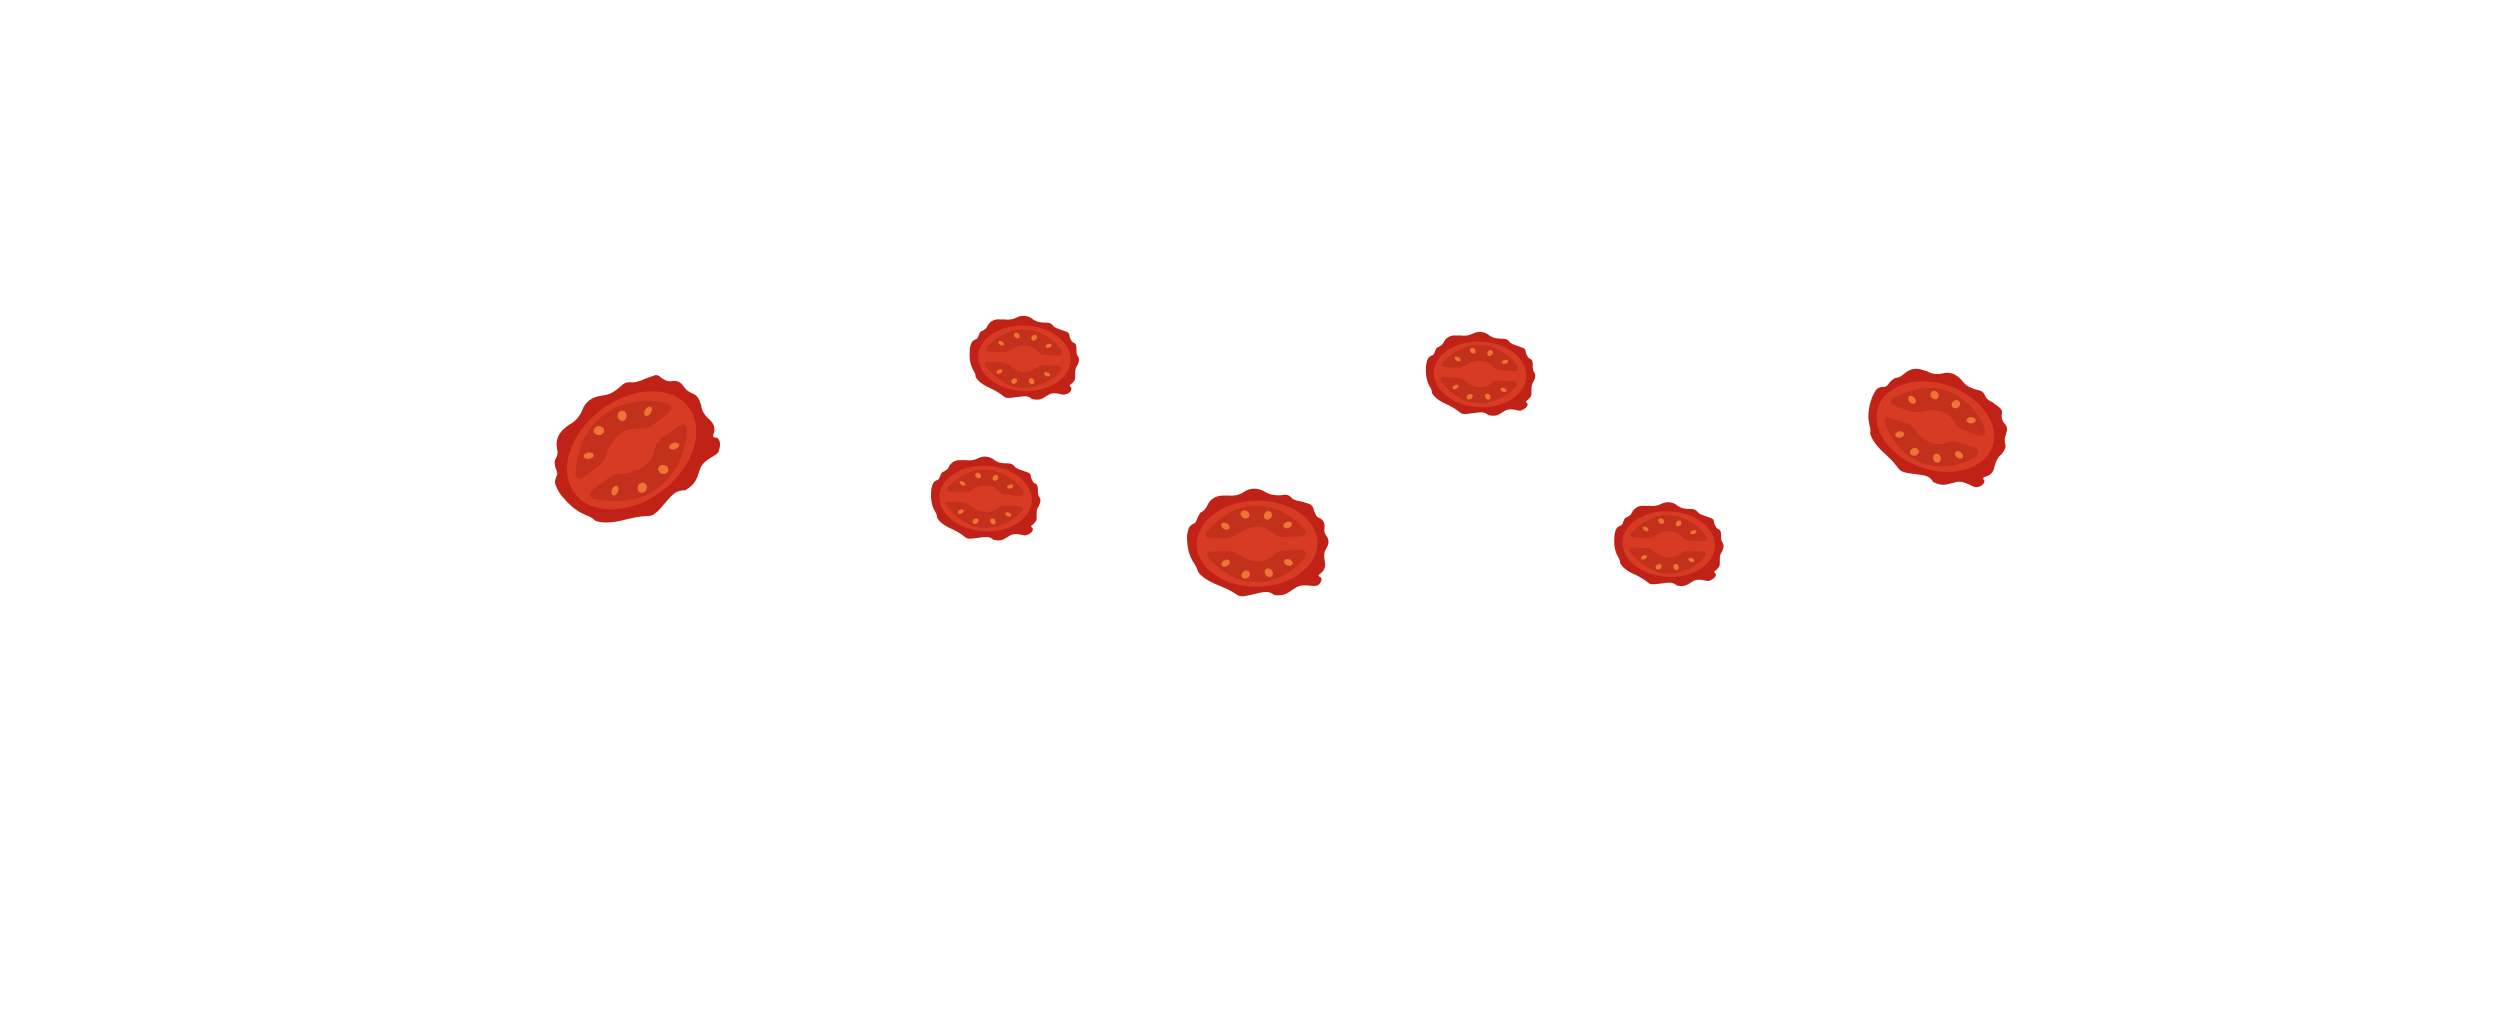
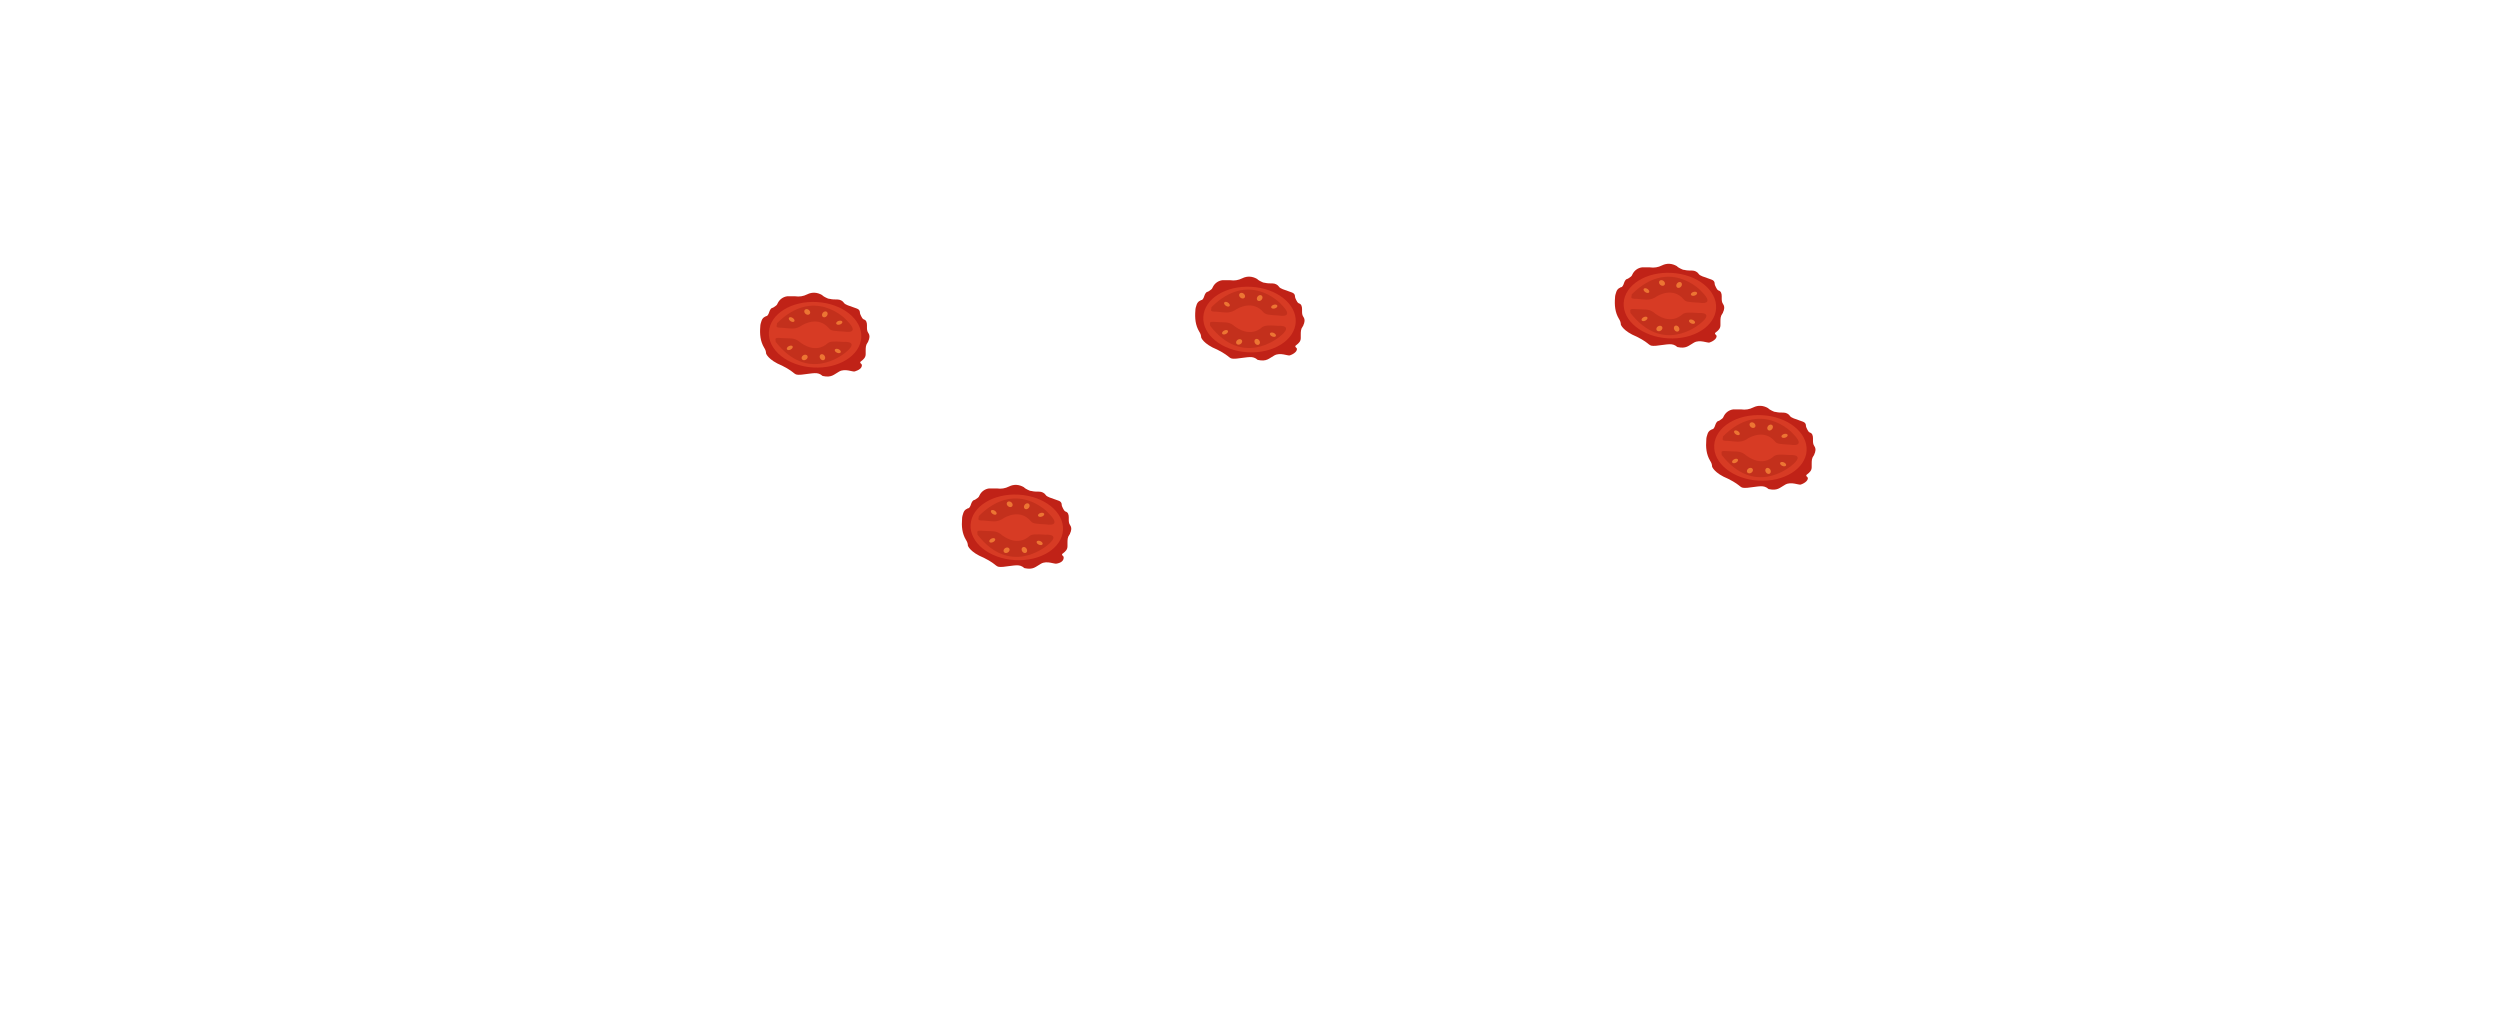
- <svg xmlns="http://www.w3.org/2000/svg" version="1.1" x="0px" y="0px" viewBox="0 0 389 157" style="enable-background:new 0 0 389 157;" xml:space="preserve">
-   <style type="text/css">
- 	.st0{display:none;}
- 	.st1{display:inline;}
- 	.st2{fill:#732A13;}
- 	.st3{fill:#6C151C;}
- 	.st4{fill:#F6C073;}
- 	.st5{fill:#F1A12E;}
- 	.st6{opacity:0.3;fill:#FBE0BA;}
- 	.st7{fill:#6F4026;}
- 	.st8{fill:#F6C278;}
- 	.st9{display:none;fill:#AB1717;}
- 	.st10{fill:#C02217;}
- 	.st11{fill:#D73B24;}
- 	.st12{fill:#C3301C;}
- 	.st13{fill:#EC7533;}
- </style>
-   <g id="Layer_1" class="st0">
-     <g class="st1">
-       <ellipse transform="matrix(0.9998 -1.910915e-02 1.910915e-02 0.9998 -1.7332 3.9663)" class="st2" cx="206.7" cy="92.7" rx="175.1" ry="48.7" />
-       <ellipse transform="matrix(0.9998 -1.911543e-02 1.911543e-02 0.9998 -1.5265 3.9296)" class="st3" cx="204.8" cy="81.8" rx="161" ry="44.8" />
-       <ellipse transform="matrix(0.9998 -1.911880e-02 1.911880e-02 0.9998 -1.4451 3.938)" class="st4" cx="205.2" cy="77.5" rx="158.3" ry="44.6" />
-       <ellipse transform="matrix(0.9998 -1.910344e-02 1.910344e-02 0.9998 -1.3162 3.9312)" class="st5" cx="205.1" cy="70.9" rx="145.6" ry="32.3" />
-       <ellipse transform="matrix(0.9998 -1.911081e-02 1.911081e-02 0.9998 -1.3431 3.9335)" class="st5" cx="205.1" cy="72.2" rx="139.4" ry="30.9" />
-       <path class="st6" d="M204.5,41.3c-77,1.5-139.1,16.5-138.8,33.6c0.3,17.1,63,29.7,140,28.3c77-1.5,139.1-16.5,138.8-33.6    C344.2,52.5,281.5,39.9,204.5,41.3z M76.5,69.9c-0.4-0.2-0.5-0.7-0.3-1.1c3.1-9.1,15.8-8,22.9-11.7c0.3-0.2,0.6-0.2,0.8-0.1    c15-5,30.2-7.7,46.5-8.8c9-0.6,18.1-0.6,27.1-0.7c5.3-0.1,12.1-0.5,16.1,3.6c0.6,0.6-0.1,1.5-0.7,1.7c-8,3.7-17.1,2.5-25.7,3.3    c-11,1-22.1,2.7-32.9,4.8c-10.9,2.1-22.2,3.3-33,6.1C90.6,68.8,83.3,72.4,76.5,69.9z M180.5,95.3c-6.8,1.8-14,1.7-21,1.7    c-9.1,0-18.1-0.1-27.2,0c-5.6,0-12.9,0-17.3-4.1c-4.6-4.3-9.2-3.7-15-3.6c-4.6,0-17.9,0.3-17.1-7.4c0.6-5.4,10.5-7.5,14.4-8.5    c8.1-2.1,16.5-3.3,24.8-4c3.8-0.3,7.4-0.5,11.1-1.1c0.1-0.1,0.3-0.2,0.4-0.2c12.3-2.4,24.7-4,37.2-4.6c8.1-0.4,22-1.8,22.4,9.6    C193.7,82.5,190.7,92.5,180.5,95.3z M213.5,49.7c7-6.9,18.9-4.7,27.8-6c0.5-0.1,0.7,0.1,0.8,0.4c6,0,12.1,0.7,18.1,1.3    c6.4,0.6,16.7,0.8,21.1,6.5c0.4,0.6,0.1,1.6-0.7,1.7c-12.9,3.4-25.5-0.7-38.5,0c-8.7,0.5-20.9,2.9-28.6-2.4    C213,50.8,213,50.1,213.5,49.7z M261.1,84.1c-1.6,4.3-7.6,5.8-11.6,6.6c-7.1,1.4-14.7,2.8-21.8,3.4c-7,0.6-12.6-1.2-15.8-7.8    c-1.4-3-6.8-16-3.7-20.4c0.1-0.1,0.2-0.3,0.3-0.4c0.4-0.4,0.9-0.7,1.6-0.9c2-0.8,4.1-0.6,6.5,0.2c5.2,1.6,10.6,2.4,15.9,3.9    c7,1.9,14.2,4.3,20.9,7.3C256.2,77.1,262.7,79.8,261.1,84.1z M300.7,71.4c-4.1,5.6-14.6,4.6-20.5,4.1c-11.3-0.9-22.3-2.5-33.2-5.8    c-3.7-1.1-18.2-3.5-18.9-8.4c-0.3-2.3,2.3-3.5,5.3-4.1c9.4-3.8,19.3,0,28.9,0.7c5.4,0.4,10.9,1.2,16.2,2.1    C281.8,60.5,306.3,63.8,300.7,71.4z" />
-       <path class="st7" d="M38.5,90c0,0-6.8,2.4-0.1,15.3c6.7,12.9,86.2,37.6,160.7,32.7c0,0,51.9,0,52.2-4.1c0.3-4.1-19.8-4.3-19.8-4.3    s-23.5,0.7-33.8,0.8C187.5,130.4,54.8,131.5,38.5,90z" />
-       <path class="st8" d="M55.9,70.2c0,0-3.4-0.2-6.1,6.4c-2.7,6.6,7.9,22.9,55,33.2c47,10.3,115.1,12.6,150.4,6.2    c35.3-6.4,18.1-15.1,0.9-12.8c-17.2,2.3-17.2,2.3-17.2,2.3S153,108.1,110,99.9C69.2,92.2,55.1,87.1,55.9,70.2z" />
-     </g>
+ <svg xmlns="http://www.w3.org/2000/svg" xmlns:xlink="http://www.w3.org/1999/xlink" viewBox="0 0 389 157">
+   <style>.P{fill:#c3301c}.Q{fill:#ec7533}.R{fill:#c02217}.S{fill:#d73b24}</style>
+   <use xlink:href="#B" class="R" />
+   <ellipse transform="matrix(.058571 -.9983 .9983 .058571 133.4221 240.8791)" cx="194.4" cy="49.7" rx="5.1" ry="7.2" class="S" />
+   <path d="M199 49.1s2.6.5.4-1.7c-.3-.4-5.2-5.3-10.9.4 0 .5-.4.7.8.7 1.2.1 1.9.3 2.8-.2.7-.5 2.9-1.6 4.5.3.4.4.9.4 2.4.5z" class="P" />
+   <g class="Q">
+     <ellipse transform="matrix(.9571 -.2896 .2896 .9571 -5.3285 59.4801)" cx="198.3" cy="47.7" rx=".5" ry=".3" />
+     <ellipse transform="matrix(.6261 -.7797 .7797 .6261 37.1122 170.1495)" cx="196" cy="46.4" rx=".5" ry=".4" />
+     <ellipse transform="matrix(.6261 -.7797 .7797 .6261 36.3781 167.921)" cx="193.3" cy="46" rx=".4" ry=".5" />
+     <ellipse transform="matrix(.5499 -.8352 .8352 .5499 46.4334 180.7661)" cx="190.9" cy="47.3" rx=".3" ry=".5" />
  </g>
-   <g id="Слой_3">
-     <path class="st9" d="M142.3,45.8c0,0,46.5-2,75.9-1.5c19.1,0.2,41.2-3.1,77.1,5.1c17.5,3.8,28.6,7.5,34.6,10.6   c3.6,1.9,6,5.6,5.9,9.7c-0.1,6.2-6.3,15.6-56.8,26c-49.7,4.8-55.4,4.6-77.4,3.8c-24.5,0.9-52.2,3.2-76.1-2.4   c-26.9-5.6-68.6-13.4-56.1-25.5C77.3,64.7,87.5,54.1,142.3,45.8z" />
-     <g>
-       <path class="st10" d="M111.6,68.1c-0.1,0-0.1,0-0.2,0c-0.4,0-0.5-0.2-0.4-0.5c0.3-0.7,0.2-1.4-0.3-2c-0.2-0.2-0.4-0.4-0.6-0.6    c-0.5-0.5-0.9-1.1-1-1.9c0-0.1,0-0.2-0.1-0.3c-0.2-0.7-0.5-1.3-1.3-1.6c-0.5-0.2-0.9-0.5-1.2-0.9c-0.1-0.1-0.2-0.3-0.3-0.4    c-0.4-0.5-0.9-0.7-1.6-0.6c-0.3,0.1-0.7,0-1-0.1c-0.3-0.2-0.6-0.3-0.8-0.5c-0.4-0.4-0.8-0.4-1.2-0.2c-0.7,0.2-1.4,0.5-2.1,0.8    c-0.4,0.1-0.7,0.2-1.1,0.2c-0.6-0.1-1.1,0-1.6,0.4c-0.4,0.4-0.9,0.8-1.4,1.1c-0.3,0.2-0.6,0.3-0.9,0.4c-0.4,0.1-0.7,0.1-1.1,0.2    c-1.3,0.2-2.3,0.9-2.8,2.2c-0.4,1-1,1.7-1.9,2.2c-0.1,0.1-0.2,0.1-0.3,0.2c-0.4,0.3-0.8,0.6-1.1,1C86.6,68,86.5,69,86.7,70    c0.1,0.4,0.1,0.8-0.2,1.3c-0.1,0.2-0.2,0.4-0.2,0.6c0,0.4,0.1,0.9,0.3,1.3c0.1,0.4,0.2,0.6,0,0.9c-0.1,0.1-0.1,0.2-0.1,0.3    c-0.2,0.4-0.2,0.8,0,1.2c0.2,0.4,0.4,0.9,0.7,1.3c1.1,1.4,2.3,2.6,4.1,3.3c0.5,0.2,0.9,0.4,1.3,0.8c0,0,1.4,0.8,4.9-0.2    c4-1,3.4,0.1,5-1.4c2-2.2,2.3-3.1,4.1-3.1c1.9-1.1,1.8-2,2.4-3.5c0.6-1.4,2.6-1.9,2.8-2.5S112.3,68.7,111.6,68.1z" />
-       <g>
-         <ellipse transform="matrix(0.7978 -0.6029 0.6029 0.7978 -22.4109 73.4142)" class="st11" cx="98.3" cy="70.1" rx="11.1" ry="7.9" />
-         <g>
-           <path class="st12" d="M103.2,64.9c0,0,3.5-2-1.2-2.5c-0.8-0.1-11.5-1-12.5,11.5c0.5,0.6,0.2,1.2,1.7,0c1.5-1.1,2.5-1.6,3.1-3      c0.4-1.3,1.8-4.7,5.6-4.2C100.6,66.8,101.3,66.3,103.2,64.9z" />
-           <ellipse transform="matrix(0.5406 -0.8413 0.8413 0.5406 -7.5053 114.2103)" class="st13" cx="100.8" cy="64" rx="0.8" ry="0.5" />
-           <ellipse transform="matrix(0.9996 -2.917706e-02 2.917706e-02 0.9996 -1.8455 2.8522)" class="st13" cx="96.8" cy="64.7" rx="0.7" ry="0.8" />
-           <ellipse transform="matrix(0.9996 -2.917706e-02 2.917706e-02 0.9996 -1.9161 2.7488)" class="st13" cx="93.2" cy="67" rx="0.8" ry="0.7" />
-           <ellipse transform="matrix(0.9924 -0.1232 0.1232 0.9924 -8.0403 11.8317)" class="st13" cx="91.6" cy="70.9" rx="0.8" ry="0.5" />
-         </g>
-         <g>
-           <path class="st12" d="M104.7,66.9c0,0,2.9-2.8,2,1.8c-0.1,0.8-2.2,11.4-14.4,8.9c-0.5-0.6-1.1-0.5,0.4-1.7      c1.5-1.1,2.2-2,3.7-2.2c1.3,0,5-0.4,5.6-4.2C102.1,68.8,102.8,68.3,104.7,66.9z" />
-           <ellipse transform="matrix(0.9569 -0.2904 0.2904 0.9569 -15.6327 33.46)" class="st13" cx="104.9" cy="69.4" rx="0.8" ry="0.5" />
-           <ellipse transform="matrix(0.301 -0.9536 0.9536 0.301 2.4314 149.4489)" class="st13" cx="103.2" cy="73.1" rx="0.7" ry="0.8" />
-           <ellipse transform="matrix(0.301 -0.9536 0.9536 0.301 -2.5135 148.298)" class="st13" cx="99.9" cy="75.9" rx="0.8" ry="0.7" />
-           <ellipse transform="matrix(0.3895 -0.921 0.921 0.3895 -11.8627 134.7666)" class="st13" cx="95.7" cy="76.3" rx="0.8" ry="0.5" />
-         </g>
-       </g>
-     </g>
-     <g>
-       <path class="st10" d="M205.6,89.9c0,0-0.1,0-0.2-0.1c-0.3-0.2-0.3-0.4,0-0.5c0.5-0.4,0.8-0.8,0.8-1.5c0-0.2-0.1-0.5-0.1-0.7    c-0.1-0.6-0.1-1.2,0.3-1.8c0-0.1,0.1-0.2,0.1-0.2c0.3-0.6,0.3-1.2-0.1-1.7c-0.3-0.4-0.4-0.8-0.3-1.2c0-0.1,0-0.3,0-0.4    c0-0.5-0.3-1-0.8-1.2c-0.3-0.1-0.5-0.3-0.6-0.6s-0.3-0.5-0.3-0.8c-0.1-0.4-0.4-0.7-0.7-0.8c-0.6-0.2-1.2-0.4-1.9-0.5    c-0.3-0.1-0.6-0.2-0.8-0.4c-0.3-0.4-0.8-0.6-1.3-0.5c-0.5,0.1-1,0.1-1.5,0c-0.3,0-0.6-0.1-0.8-0.2c-0.3-0.1-0.6-0.3-0.8-0.4    c-1-0.5-2-0.5-3,0.1c-0.7,0.5-1.5,0.7-2.4,0.6c-0.1,0-0.2,0-0.3,0c-0.4,0-0.9,0-1.3,0.1c-0.9,0.2-1.5,0.8-1.8,1.6    c-0.2,0.3-0.4,0.6-0.7,0.8c-0.2,0.1-0.4,0.2-0.4,0.3c-0.2,0.3-0.4,0.7-0.5,1c-0.1,0.3-0.2,0.5-0.5,0.6c-0.1,0-0.2,0.1-0.2,0.1    c-0.3,0.2-0.5,0.4-0.6,0.8c-0.1,0.4-0.2,0.8-0.2,1.2c0,1.5,0.3,3,1.2,4.2c0.2,0.4,0.4,0.7,0.5,1.1c0,0,0.5,1.2,3.5,2.3    c3.2,1.3,2.3,1.8,4.1,1.5c2.5-0.5,3.1-1,4.3-0.1c1.8,0.2,2.2-0.5,3.4-1.2c1.1-0.7,2.7,0,3.2-0.3C205,91.2,205.8,90.6,205.6,89.9z" />
-       <g>
-         <ellipse transform="matrix(0.9998 -1.804415e-02 1.804415e-02 0.9998 -1.4955 3.5424)" class="st11" cx="195.6" cy="84.6" rx="9.4" ry="6.7" />
-         <g>
-           <path class="st12" d="M201.5,83.5c0,0,3.4,0.4,0.4-2.3c-0.5-0.4-7.3-6.4-14.2,1.6c0,0.7-0.4,0.9,1.1,0.9s2.5,0.2,3.6-0.5      c0.9-0.7,3.6-2.3,5.9-0.1C198.8,83.6,199.5,83.6,201.5,83.5z" />
-           <ellipse transform="matrix(0.9321 -0.3621 0.3621 0.9321 -16.0013 78.092)" class="st13" cx="200.4" cy="81.7" rx="0.7" ry="0.5" />
-           <ellipse transform="matrix(0.5646 -0.8254 0.8254 0.5646 19.6926 197.7587)" class="st13" cx="197.3" cy="80.2" rx="0.7" ry="0.6" />
-           <ellipse transform="matrix(0.5646 -0.8254 0.8254 0.5646 18.2511 194.7057)" class="st13" cx="193.7" cy="80.1" rx="0.6" ry="0.7" />
-           <ellipse transform="matrix(0.4843 -0.8749 0.8749 0.4843 26.6518 209.0429)" class="st13" cx="190.7" cy="81.9" rx="0.5" ry="0.7" />
-         </g>
-         <g>
-           <path class="st12" d="M201.6,85.6c0,0,3.4-0.5,0.5,2.2c-0.4,0.5-7.1,6.7-14.2-1.1c0-0.7-0.5-0.9,1.1-0.9s2.5-0.3,3.6,0.4      c0.9,0.7,3.7,2.2,5.9-0.1C198.8,85.7,199.5,85.7,201.6,85.6z" />
-           <ellipse transform="matrix(0.3282 -0.9446 0.9446 0.3282 52.0487 248.0926)" class="st13" cx="200.4" cy="87.5" rx="0.5" ry="0.7" />
-           <ellipse transform="matrix(0.8045 -0.594 0.594 0.8045 -14.3119 134.691)" class="st13" cx="197.4" cy="89.1" rx="0.6" ry="0.7" />
-           <ellipse transform="matrix(0.8045 -0.594 0.594 0.8045 -15.1898 132.6058)" class="st13" cx="193.8" cy="89.4" rx="0.7" ry="0.6" />
-           <ellipse transform="matrix(0.8569 -0.5156 0.5156 0.8569 -17.87 110.8851)" class="st13" cx="190.7" cy="87.6" rx="0.7" ry="0.5" />
-         </g>
-       </g>
-     </g>
-     <g>
-       <path class="st10" d="M308.8,74.8c0,0-0.1-0.1-0.1-0.1c-0.2-0.2-0.1-0.5,0.2-0.5c0.6-0.2,1.1-0.5,1.3-1.1c0.1-0.2,0.1-0.5,0.2-0.7    c0.2-0.6,0.4-1.2,0.9-1.6c0.1,0,0.1-0.1,0.2-0.2c0.4-0.5,0.7-1,0.5-1.6c-0.1-0.4-0.1-0.9,0.1-1.3c0-0.1,0.1-0.3,0.1-0.4    c0.2-0.5,0.1-1-0.3-1.4c-0.2-0.2-0.3-0.5-0.4-0.7c0-0.3-0.1-0.6,0-0.8c0.1-0.4-0.1-0.8-0.4-1c-0.5-0.4-1-0.8-1.6-1.1    c-0.3-0.2-0.5-0.4-0.6-0.7c-0.2-0.5-0.5-0.8-1.1-0.9c-0.5-0.1-1-0.3-1.4-0.5c-0.2-0.1-0.5-0.3-0.7-0.5c-0.2-0.2-0.4-0.5-0.6-0.7    c-0.8-0.8-1.7-1.2-2.8-0.9c-0.9,0.2-1.7,0.1-2.4-0.3c-0.1-0.1-0.2-0.1-0.3-0.1c-0.4-0.1-0.8-0.3-1.2-0.3c-0.9-0.1-1.6,0.3-2.3,0.9    c-0.3,0.3-0.6,0.4-1,0.5c-0.2,0-0.4,0.1-0.5,0.2c-0.3,0.2-0.6,0.5-0.8,0.8c-0.2,0.3-0.4,0.4-0.7,0.4c-0.1,0-0.2,0-0.3,0    c-0.4,0.1-0.7,0.2-0.9,0.5c-0.2,0.3-0.4,0.7-0.6,1.1c-0.5,1.4-0.8,2.9-0.4,4.4c0.1,0.4,0.2,0.8,0.1,1.2c0,0,0.1,1.3,2.5,3.4    c2.5,2.3,1.5,2.4,3.3,2.8c2.5,0.4,3.3,0.2,4,1.4c1.6,0.8,2.3,0.3,3.6,0c1.3-0.3,2.6,0.9,3.1,0.8C307.8,75.8,308.7,75.6,308.8,74.8    z" />
-       <g>
-         <ellipse transform="matrix(0.3291 -0.9443 0.9443 0.3291 139.2958 328.9581)" class="st11" cx="301.2" cy="66.4" rx="6.7" ry="9.4" />
-         <g>
-           <path class="st12" d="M307.1,67.5c0,0,3,1.5,1.2-2c-0.3-0.6-4.7-8.6-13.9-3.4c-0.2,0.6-0.7,0.7,0.8,1.2c1.5,0.5,2.3,1,3.6,0.8      c1.1-0.3,4.2-0.9,5.5,1.9C304.6,66.6,305.2,66.8,307.1,67.5z" />
-           <ellipse transform="matrix(0.9999 -1.708332e-02 1.708332e-02 0.9999 -1.0721 5.2485)" class="st13" cx="306.7" cy="65.4" rx="0.7" ry="0.5" />
-           <ellipse transform="matrix(0.8154 -0.579 0.579 0.8154 19.7819 187.7983)" class="st13" cx="304.3" cy="62.9" rx="0.7" ry="0.6" />
-           <ellipse transform="matrix(0.8154 -0.579 0.579 0.8154 19.9774 185.6084)" class="st13" cx="301" cy="61.5" rx="0.6" ry="0.7" />
-           <ellipse transform="matrix(0.7572 -0.6532 0.6532 0.7572 31.6201 209.4317)" class="st13" cx="297.5" cy="62.2" rx="0.5" ry="0.7" />
-         </g>
-         <g>
-           <path class="st12" d="M306.5,69.4c0,0,3.3,0.7-0.3,2.3c-0.6,0.3-9,3.8-13-6c0.2-0.6-0.1-1,1.4-0.5c1.5,0.5,2.4,0.6,3.3,1.6      c0.6,0.9,2.7,3.3,5.5,1.9C303.9,68.5,304.5,68.8,306.5,69.4z" />
-           <ellipse transform="matrix(0.6349 -0.7726 0.7726 0.6349 56.6038 261.3208)" class="st13" cx="304.8" cy="70.8" rx="0.5" ry="0.7" />
-           <ellipse transform="matrix(0.9603 -0.2788 0.2788 0.9603 -7.9166 86.8641)" class="st13" cx="301.4" cy="71.3" rx="0.6" ry="0.7" />
-           <ellipse transform="matrix(0.9603 -0.2788 0.2788 0.9603 -7.7829 85.8539)" class="st13" cx="297.9" cy="70.3" rx="0.7" ry="0.6" />
-           <ellipse transform="matrix(0.9823 -0.1871 0.1871 0.9823 -7.4234 56.5119)" class="st13" cx="295.6" cy="67.6" rx="0.7" ry="0.5" />
-         </g>
-       </g>
-     </g>
-     <g>
-       <path class="st10" d="M237.7,62.8c0,0-0.1,0-0.1-0.1c-0.2-0.1-0.2-0.3,0-0.4c0.4-0.3,0.7-0.6,0.7-1.1c0-0.2,0-0.4,0-0.5    c0-0.5,0-0.9,0.3-1.3c0,0,0.1-0.1,0.1-0.2c0.2-0.4,0.3-0.9,0-1.3c-0.2-0.3-0.2-0.6-0.2-0.9c0-0.1,0-0.2,0-0.3    c0-0.4-0.1-0.8-0.5-0.9c-0.2-0.1-0.3-0.3-0.4-0.5c-0.1-0.2-0.2-0.4-0.2-0.6c0-0.3-0.2-0.5-0.5-0.6c-0.5-0.2-0.9-0.3-1.4-0.5    c-0.2-0.1-0.5-0.2-0.6-0.4c-0.2-0.3-0.6-0.5-1-0.5c-0.4,0-0.8,0-1.2-0.1c-0.2,0-0.4-0.1-0.6-0.2c-0.2-0.1-0.4-0.2-0.6-0.4    c-0.7-0.4-1.5-0.5-2.3-0.1c-0.6,0.3-1.2,0.4-1.9,0.3c-0.1,0-0.2,0-0.2,0c-0.3,0-0.7,0-1,0c-0.7,0.1-1.2,0.5-1.5,1.1    c-0.1,0.3-0.3,0.4-0.6,0.6c-0.1,0.1-0.3,0.1-0.4,0.2c-0.2,0.2-0.3,0.5-0.4,0.8c-0.1,0.2-0.2,0.4-0.4,0.4c-0.1,0-0.1,0.1-0.2,0.1    c-0.2,0.1-0.4,0.3-0.5,0.6c-0.1,0.3-0.2,0.6-0.2,0.9c-0.1,1.2,0,2.3,0.6,3.3c0.2,0.3,0.3,0.6,0.3,0.9c0,0,0.3,1,2.5,1.9    c2.4,1.2,1.6,1.5,3,1.4c1.9-0.2,2.5-0.5,3.3,0.2c1.4,0.3,1.7-0.2,2.6-0.7c0.9-0.5,2.1,0.1,2.4,0S237.8,63.4,237.7,62.8z" />
-       <g>
-         <ellipse transform="matrix(5.857228e-02 -0.9983 0.9983 5.857228e-02 158.7117 284.7516)" class="st11" cx="230.3" cy="58.2" rx="5.1" ry="7.2" />
-         <g>
-           <path class="st12" d="M234.9,57.7c0,0,2.6,0.5,0.4-1.7c-0.3-0.4-5.2-5.3-10.9,0.4c0,0.5-0.4,0.7,0.8,0.7      c1.2,0.1,1.9,0.3,2.8-0.2c0.7-0.5,2.9-1.6,4.5,0.3C232.9,57.6,233.4,57.6,234.9,57.7z" />
-           <ellipse transform="matrix(0.9571 -0.2896 0.2896 0.9571 -6.267 70.2364)" class="st13" cx="234.2" cy="56.3" rx="0.5" ry="0.3" />
-           <ellipse transform="matrix(0.6261 -0.7797 0.7797 0.6261 43.8594 201.3678)" class="st13" cx="231.9" cy="54.9" rx="0.5" ry="0.4" />
-           <ellipse transform="matrix(0.6261 -0.7797 0.7797 0.6261 43.093 199.1016)" class="st13" cx="229.2" cy="54.6" rx="0.4" ry="0.5" />
-           <ellipse transform="matrix(0.5499 -0.8352 0.8352 0.5499 55.4126 214.5362)" class="st13" cx="226.8" cy="55.9" rx="0.3" ry="0.5" />
-         </g>
-         <g>
-           <path class="st12" d="M234.8,59.3c0,0,2.6-0.2,0.2,1.7c-0.4,0.3-5.8,4.7-10.8-1.7c0-0.5-0.3-0.7,0.9-0.6      c1.2,0.1,1.9-0.1,2.7,0.5c0.7,0.6,2.7,1.9,4.5,0.3C232.8,59.2,233.3,59.2,234.8,59.3z" />
-           <ellipse transform="matrix(0.3996 -0.9167 0.9167 0.3996 84.834 250.8298)" class="st13" cx="233.9" cy="60.7" rx="0.3" ry="0.5" />
-           <ellipse transform="matrix(0.8476 -0.5306 0.5306 0.8476 2.5301 132.2513)" class="st13" cx="231.5" cy="61.7" rx="0.4" ry="0.5" />
-           <ellipse transform="matrix(0.8476 -0.5306 0.5306 0.8476 2.1028 130.7849)" class="st13" cx="228.7" cy="61.7" rx="0.5" ry="0.4" />
-           <ellipse transform="matrix(0.8938 -0.4484 0.4484 0.8938 -2.953 107.9599)" class="st13" cx="226.5" cy="60.2" rx="0.5" ry="0.3" />
-         </g>
-       </g>
-     </g>
-     <g>
-       <path class="st10" d="M166.7,60.3c0,0-0.1,0-0.1-0.1c-0.2-0.1-0.2-0.3,0-0.4c0.4-0.3,0.7-0.6,0.7-1.1c0-0.2,0-0.4,0-0.5    c0-0.5,0-0.9,0.3-1.3c0,0,0.1-0.1,0.1-0.2c0.2-0.4,0.3-0.9,0-1.3c-0.2-0.3-0.2-0.6-0.2-0.9c0-0.1,0-0.2,0-0.3    c0-0.4-0.1-0.8-0.5-0.9c-0.2-0.1-0.3-0.3-0.4-0.5c-0.1-0.2-0.2-0.4-0.2-0.6c0-0.3-0.2-0.5-0.5-0.6c-0.5-0.2-0.9-0.3-1.4-0.5    c-0.2-0.1-0.5-0.2-0.6-0.4c-0.2-0.3-0.6-0.5-1-0.5c-0.4,0-0.8,0-1.2-0.1c-0.2,0-0.4-0.1-0.6-0.2c-0.2-0.1-0.4-0.2-0.6-0.4    c-0.7-0.4-1.5-0.5-2.3-0.1c-0.6,0.3-1.2,0.4-1.9,0.3c-0.1,0-0.2,0-0.2,0c-0.3,0-0.7,0-1,0c-0.7,0.1-1.2,0.5-1.5,1.1    c-0.1,0.3-0.3,0.4-0.6,0.6c-0.1,0.1-0.3,0.1-0.4,0.2c-0.2,0.2-0.3,0.5-0.4,0.8c-0.1,0.2-0.2,0.4-0.4,0.4c-0.1,0-0.1,0.1-0.2,0.1    c-0.2,0.1-0.4,0.3-0.5,0.6c-0.1,0.3-0.2,0.6-0.2,0.9c-0.1,1.2,0,2.3,0.6,3.3c0.2,0.3,0.3,0.6,0.3,0.9c0,0,0.3,1,2.5,1.9    c2.4,1.2,1.6,1.5,3,1.4c1.9-0.2,2.5-0.5,3.3,0.2c1.4,0.3,1.7-0.2,2.6-0.7c0.9-0.5,2.1,0.1,2.4,0C166.2,61.3,166.8,61,166.7,60.3z" />
-       <g>
-         <ellipse transform="matrix(5.857228e-02 -0.9983 0.9983 5.857228e-02 94.3547 211.6125)" class="st11" cx="159.4" cy="55.8" rx="5.1" ry="7.2" />
-         <g>
-           <path class="st12" d="M164,55.3c0,0,2.6,0.5,0.4-1.7c-0.3-0.4-5.2-5.3-10.9,0.4c0,0.5-0.4,0.7,0.8,0.7c1.2,0.1,1.9,0.3,2.8-0.2      c0.7-0.5,2.9-1.6,4.5,0.3C161.9,55.2,162.4,55.2,164,55.3z" />
-           <ellipse transform="matrix(0.9571 -0.2896 0.2896 0.9571 -8.5996 49.5792)" class="st13" cx="163.2" cy="53.8" rx="0.5" ry="0.3" />
-           <ellipse transform="matrix(0.6261 -0.7797 0.7797 0.6261 19.2386 145.1258)" class="st13" cx="160.9" cy="52.5" rx="0.5" ry="0.4" />
-           <ellipse transform="matrix(0.6261 -0.7797 0.7797 0.6261 18.4722 142.8596)" class="st13" cx="158.2" cy="52.2" rx="0.4" ry="0.5" />
-           <ellipse transform="matrix(0.5499 -0.8352 0.8352 0.5499 25.5179 154.1683)" class="st13" cx="155.8" cy="53.4" rx="0.3" ry="0.5" />
-         </g>
-         <g>
-           <path class="st12" d="M163.9,56.9c0,0,2.6-0.2,0.2,1.7c-0.4,0.3-5.8,4.7-10.8-1.7c0-0.5-0.3-0.7,0.9-0.6      c1.2,0.1,1.9-0.1,2.7,0.5c0.7,0.6,2.7,1.9,4.5,0.3C161.8,56.8,162.3,56.8,163.9,56.9z" />
-           <ellipse transform="matrix(0.3996 -0.9167 0.9167 0.3996 44.4746 184.3147)" class="st13" cx="162.9" cy="58.2" rx="0.3" ry="0.5" />
-           <ellipse transform="matrix(0.8476 -0.5306 0.5306 0.8476 -6.985 94.226)" class="st13" cx="160.5" cy="59.3" rx="0.4" ry="0.5" />
-           <ellipse transform="matrix(0.8476 -0.5306 0.5306 0.8476 -7.4123 92.7596)" class="st13" cx="157.8" cy="59.3" rx="0.5" ry="0.4" />
-           <ellipse transform="matrix(0.8938 -0.4484 0.4484 0.8938 -9.3896 75.8811)" class="st13" cx="155.5" cy="57.8" rx="0.5" ry="0.3" />
-         </g>
-       </g>
-     </g>
-     <g>
-       <path class="st10" d="M267,89.3c0,0-0.1,0-0.1-0.1c-0.2-0.1-0.2-0.3,0-0.4c0.4-0.3,0.7-0.6,0.7-1.1c0-0.2,0-0.4,0-0.5    c0-0.5,0-0.9,0.3-1.3c0,0,0.1-0.1,0.1-0.2c0.2-0.4,0.3-0.9,0-1.3c-0.2-0.3-0.2-0.6-0.2-0.9c0-0.1,0-0.2,0-0.3    c0-0.4-0.1-0.8-0.5-0.9c-0.2-0.1-0.3-0.3-0.4-0.5s-0.2-0.4-0.2-0.6c0-0.3-0.2-0.5-0.5-0.6c-0.5-0.2-0.9-0.3-1.4-0.5    c-0.2-0.1-0.5-0.2-0.6-0.4c-0.2-0.3-0.6-0.5-1-0.5c-0.4,0-0.8,0-1.2-0.1c-0.2,0-0.4-0.1-0.6-0.2c-0.2-0.1-0.4-0.2-0.6-0.4    c-0.7-0.4-1.5-0.5-2.3-0.1c-0.6,0.3-1.2,0.4-1.9,0.3c-0.1,0-0.2,0-0.2,0c-0.3,0-0.7,0-1,0c-0.7,0.1-1.2,0.5-1.5,1.1    c-0.1,0.3-0.3,0.4-0.6,0.6c-0.1,0.1-0.3,0.1-0.4,0.2c-0.2,0.2-0.3,0.5-0.4,0.8c-0.1,0.2-0.2,0.4-0.4,0.4c-0.1,0-0.1,0.1-0.2,0.1    c-0.2,0.1-0.4,0.3-0.5,0.6c-0.1,0.3-0.2,0.6-0.2,0.9c-0.1,1.2,0,2.3,0.6,3.3c0.2,0.3,0.3,0.6,0.3,0.9c0,0,0.3,1,2.5,1.9    c2.4,1.2,1.6,1.5,3,1.4c1.9-0.2,2.5-0.5,3.3,0.2c1.4,0.3,1.7-0.2,2.6-0.7s2.1,0.1,2.4,0S267.1,89.9,267,89.3z" />
-       <g>
-         <ellipse transform="matrix(5.857228e-02 -0.9983 0.9983 5.857228e-02 159.8914 338.955)" class="st11" cx="259.7" cy="84.7" rx="5.1" ry="7.2" />
-         <g>
-           <path class="st12" d="M264.3,84.2c0,0,2.6,0.5,0.4-1.7c-0.3-0.4-5.2-5.3-10.9,0.4c0,0.5-0.4,0.7,0.8,0.7      c1.2,0.1,1.9,0.3,2.8-0.2c0.7-0.5,2.9-1.6,4.5,0.3C262.2,84.1,262.7,84.1,264.3,84.2z" />
-           <ellipse transform="matrix(0.9571 -0.2896 0.2896 0.9571 -12.6785 79.8661)" class="st13" cx="263.5" cy="82.8" rx="0.5" ry="0.3" />
-           <ellipse transform="matrix(0.6261 -0.7797 0.7797 0.6261 34.1805 234.1349)" class="st13" cx="261.2" cy="81.4" rx="0.5" ry="0.4" />
-           <ellipse transform="matrix(0.6261 -0.7797 0.7797 0.6261 33.414 231.8687)" class="st13" cx="258.5" cy="81.1" rx="0.4" ry="0.5" />
-           <ellipse transform="matrix(0.5499 -0.8352 0.8352 0.5499 46.4998 250.9501)" class="st13" cx="256.1" cy="82.3" rx="0.3" ry="0.5" />
-         </g>
-         <g>
-           <path class="st12" d="M264.2,85.8c0,0,2.6-0.2,0.2,1.7c-0.4,0.3-5.8,4.7-10.8-1.7c0-0.5-0.3-0.7,0.9-0.6      c1.2,0.1,1.9-0.1,2.7,0.5c0.7,0.6,2.7,1.9,4.5,0.3C262.1,85.7,262.6,85.7,264.2,85.8z" />
-           <ellipse transform="matrix(0.3996 -0.9167 0.9167 0.3996 78.1724 293.6116)" class="st13" cx="263.2" cy="87.1" rx="0.3" ry="0.5" />
-           <ellipse transform="matrix(0.8476 -0.5306 0.5306 0.8476 -7.0496 151.8491)" class="st13" cx="260.8" cy="88.2" rx="0.4" ry="0.5" />
-           <ellipse transform="matrix(0.8476 -0.5306 0.5306 0.8476 -7.4768 150.3827)" class="st13" cx="258.1" cy="88.2" rx="0.5" ry="0.4" />
-           <ellipse transform="matrix(0.8938 -0.4484 0.4484 0.8938 -11.7116 123.9228)" class="st13" cx="255.8" cy="86.7" rx="0.5" ry="0.3" />
-         </g>
-       </g>
-     </g>
-     <g>
-       <path class="st10" d="M160.7,82.2c0,0-0.1,0-0.1-0.1c-0.2-0.1-0.2-0.3,0-0.4c0.4-0.3,0.7-0.6,0.7-1.1c0-0.2,0-0.4,0-0.5    c0-0.5,0-0.9,0.3-1.3c0,0,0.1-0.1,0.1-0.2c0.2-0.4,0.3-0.9,0-1.3c-0.2-0.3-0.2-0.6-0.2-0.9c0-0.1,0-0.2,0-0.3    c0-0.4-0.1-0.8-0.5-0.9c-0.2-0.1-0.3-0.3-0.4-0.5c-0.1-0.2-0.2-0.4-0.2-0.6c0-0.3-0.2-0.5-0.5-0.6c-0.5-0.2-0.9-0.3-1.4-0.5    c-0.2-0.1-0.5-0.2-0.6-0.4c-0.2-0.3-0.6-0.5-1-0.5c-0.4,0-0.8,0-1.2-0.1c-0.2,0-0.4-0.1-0.6-0.2c-0.2-0.1-0.4-0.2-0.6-0.4    c-0.7-0.4-1.5-0.5-2.3-0.1c-0.6,0.3-1.2,0.4-1.9,0.3c-0.1,0-0.2,0-0.2,0c-0.3,0-0.7,0-1,0c-0.7,0.1-1.2,0.5-1.5,1.1    c-0.1,0.3-0.3,0.4-0.6,0.6c-0.1,0.1-0.3,0.1-0.4,0.2c-0.2,0.2-0.3,0.5-0.4,0.8c-0.1,0.2-0.2,0.4-0.4,0.4c-0.1,0-0.1,0.1-0.2,0.1    c-0.2,0.1-0.4,0.3-0.5,0.6c-0.1,0.3-0.2,0.6-0.2,0.9c-0.1,1.2,0,2.3,0.6,3.3c0.2,0.3,0.3,0.6,0.3,0.9c0,0,0.3,1,2.5,1.9    c2.4,1.2,1.6,1.5,3,1.4c1.9-0.2,2.5-0.5,3.3,0.2c1.4,0.3,1.7-0.2,2.6-0.7c0.9-0.5,2.1,0.1,2.4,0C160.2,83.1,160.8,82.8,160.7,82.2    z" />
-       <g>
-         <ellipse transform="matrix(5.857228e-02 -0.9983 0.9983 5.857228e-02 66.9083 226.165)" class="st11" cx="153.4" cy="77.6" rx="5.1" ry="7.2" />
-         <g>
-           <path class="st12" d="M158,77.1c0,0,2.6,0.5,0.4-1.7c-0.3-0.4-5.2-5.3-10.9,0.4c0,0.5-0.4,0.7,0.8,0.7c1.2,0.1,1.9,0.3,2.8-0.2      c0.7-0.5,2.9-1.6,4.5,0.3C155.9,77,156.4,77,158,77.1z" />
-           <ellipse transform="matrix(0.9571 -0.2896 0.2896 0.9571 -15.1796 48.7749)" class="st13" cx="157.2" cy="75.7" rx="0.5" ry="0.3" />
-           <ellipse transform="matrix(0.6261 -0.7797 0.7797 0.6261 -2.753649e-02 148.6027)" class="st13" cx="154.9" cy="74.3" rx="0.5" ry="0.4" />
-           <ellipse transform="matrix(0.6261 -0.7797 0.7797 0.6261 -0.794 146.3365)" class="st13" cx="152.2" cy="74" rx="0.4" ry="0.5" />
-           <ellipse transform="matrix(0.5499 -0.8352 0.8352 0.5499 4.5818 158.9759)" class="st13" cx="149.8" cy="75.2" rx="0.3" ry="0.5" />
-         </g>
-         <g>
-           <path class="st12" d="M157.9,78.7c0,0,2.6-0.2,0.2,1.7c-0.4,0.3-5.8,4.7-10.8-1.7c0-0.5-0.3-0.7,0.9-0.6      c1.2,0.1,1.9-0.1,2.7,0.5c0.7,0.6,2.7,1.9,4.5,0.3C155.8,78.6,156.3,78.6,157.9,78.7z" />
-           <ellipse transform="matrix(0.3996 -0.9167 0.9167 0.3996 20.8578 191.9135)" class="st13" cx="156.9" cy="80" rx="0.3" ry="0.5" />
-           <ellipse transform="matrix(0.8476 -0.5306 0.5306 0.8476 -19.4834 94.3649)" class="st13" cx="154.5" cy="81.1" rx="0.4" ry="0.5" />
-           <ellipse transform="matrix(0.8476 -0.5306 0.5306 0.8476 -19.9107 92.8984)" class="st13" cx="151.8" cy="81.1" rx="0.5" ry="0.4" />
-           <ellipse transform="matrix(0.8938 -0.4484 0.4484 0.8938 -19.8159 75.5049)" class="st13" cx="149.5" cy="79.6" rx="0.5" ry="0.3" />
-         </g>
-       </g>
-     </g>
+   <path d="M198.9 50.7s2.6-.2.2 1.7c-.4.3-5.8 4.7-10.8-1.7 0-.5-.3-.7.9-.6s1.9-.1 2.7.5c.7.6 2.7 1.9 4.5.3.5-.3 1-.3 2.5-.2z" class="P" />
+   <g class="Q">
+     <ellipse transform="matrix(.3996 -.9167 .9167 .3996 71.1445 212.857)" cx="198.1" cy="52.1" rx=".3" ry=".5" />
+     <ellipse transform="matrix(.8476 -.5306 .5306 .8476 1.5995 111.8935)" cx="195.6" cy="53.2" rx=".4" ry=".5" />
+     <ellipse transform="matrix(.8476 -.5306 .5306 .8476 1.1625 110.4105)" cx="192.8" cy="53.2" rx=".5" ry=".4" />
+     <ellipse transform="matrix(.8938 -.4484 .4484 .8938 -2.9237 90.9555)" cx="190.6" cy="51.7" rx=".5" ry=".3" />
  </g>
+   <path d="M165.5 86.6s-.1 0-.1-.1c-.2-.1-.2-.3 0-.4.4-.3.7-.6.7-1.1v-.5c0-.5 0-.9.3-1.3 0 0 .1-.1.1-.2.2-.4.3-.9 0-1.3-.2-.3-.2-.6-.2-.9v-.3c0-.4-.1-.8-.5-.9-.2-.1-.3-.3-.4-.5s-.2-.4-.2-.6c0-.3-.2-.5-.5-.6l-1.4-.5c-.2-.1-.5-.2-.6-.4-.2-.3-.6-.5-1-.5s-.8 0-1.2-.1c-.2 0-.4-.1-.6-.2s-.4-.2-.6-.4c-.7-.4-1.5-.5-2.3-.1-.6.3-1.2.4-1.9.3h-1.2a1.92 1.92 0 0 0-1.5 1.1c-.1.3-.3.4-.6.6-.1.1-.3.1-.4.2-.2.2-.3.5-.4.8-.1.2-.2.4-.4.4-.1 0-.1.1-.2.1-.2.1-.4.3-.5.6s-.2.6-.2.9c-.1 1.2 0 2.3.6 3.3.2.3.3.6.3.9 0 0 .3 1 2.5 1.9 2.4 1.2 1.6 1.5 3 1.4 1.9-.2 2.5-.5 3.3.2 1.4.3 1.7-.2 2.6-.7s2.1.1 2.4 0c.6-.1 1.2-.4 1.1-1.1z" class="R" />
+   <ellipse transform="matrix(.058571 -.9983 .9983 .058571 67.0885 235.1881)" cx="158.2" cy="82" rx="5.1" ry="7.2" class="S" />
+   <use xlink:href="#C" class="P" />
+   <g class="Q">
+     <ellipse transform="matrix(.9571 -.2896 .2896 .9571 -16.2487 50.3561)" cx="162" cy="80.1" rx=".5" ry=".3" />
+     <ellipse transform="matrix(.6261 -.7797 .7797 .6261 -1.7243 154.0331)" cx="159.8" cy="78.8" rx=".5" ry=".4" />
+     <ellipse transform="matrix(.6261 -.7797 .7797 .6261 -2.4583 151.8046)" cx="157.1" cy="78.5" rx=".4" ry=".5" />
+     <ellipse transform="matrix(.5499 -.8352 .8352 .5499 3.0481 165.0184)" cx="154.6" cy="79.7" rx=".3" ry=".5" />
+   </g>
+   <use xlink:href="#D" class="P" />
+   <g class="Q">
+     <ellipse transform="matrix(.3996 -.9167 .9167 .3996 19.6519 199.0307)" cx="161.8" cy="84.5" rx=".3" ry=".5" />
+     <ellipse transform="matrix(.8476 -.5306 .5306 .8476 -21.1356 97.6037)" cx="159.4" cy="85.6" rx=".4" ry=".5" />
+     <ellipse transform="matrix(.8476 -.5306 .5306 .8476 -21.5315 96.1575)" cx="156.6" cy="85.6" rx=".5" ry=".4" />
+     <ellipse transform="matrix(.8938 -.4484 .4484 .8938 -21.3178 78.144)" cx="154.4" cy="84.1" rx=".5" ry=".3" />
+   </g>
+   <use xlink:href="#B" x="79.5" y="20.1" class="R" />
+   <ellipse transform="matrix(.058571 -.9983 .9983 .058571 188.2965 339.0471)" cx="273.9" cy="69.7" rx="5.1" ry="7.2" class="S" />
+   <use xlink:href="#C" x="115.8" y="-12.4" class="P" />
+   <g class="Q">
+     <ellipse transform="matrix(.9571 -.2896 .2896 .9571 -7.7431 83.3465)" cx="277.7" cy="67.8" rx=".5" ry=".3" />
+     <ellipse transform="matrix(.6261 -.7797 .7797 .6261 51.1486 239.6181)" cx="275.4" cy="66.5" rx=".5" ry=".4" />
+     <ellipse transform="matrix(.6261 -.7797 .7797 .6261 50.4145 237.3895)" cx="272.7" cy="66.1" rx=".4" ry=".5" />
+     <ellipse transform="matrix(.5499 -.8352 .8352 .5499 65.4187 256.0853)" cx="270.3" cy="67.3" rx=".3" ry=".5" />
+   </g>
+   <use xlink:href="#D" x="115.8" y="-12.4" class="P" />
+   <g class="Q">
+     <ellipse transform="matrix(.3996 -.9167 .9167 .3996 100.417 297.6624)" cx="277.4" cy="72.2" rx=".3" ry=".5" />
+     <ellipse transform="matrix(.8476 -.5306 .5306 .8476 3.0419 157.1101)" cx="275.1" cy="73.3" rx=".4" ry=".5" />
+     <ellipse transform="matrix(.8476 -.5306 .5306 .8476 2.646 155.664)" cx="272.3" cy="73.2" rx=".5" ry=".4" />
+     <ellipse transform="matrix(.8938 -.4484 .4484 .8938 -3.4999 128.7115)" cx="270" cy="71.7" rx=".5" ry=".3" />
+   </g>
+   <use xlink:href="#B" x="65.3" y="-2" class="R" />
+   <ellipse transform="matrix(.058571 -.9983 .9983 .058571 197.0997 304.1252)" cx="259.8" cy="47.6" rx="5.1" ry="7.2" class="S" />
+   <use xlink:href="#C" x="101.6" y="-34.5" class="P" />
+   <g class="Q">
+     <ellipse transform="matrix(.9571 -.2896 .2896 .9571 -1.9393 78.3106)" cx="263.6" cy="45.7" rx=".5" ry=".3" />
+     <ellipse transform="matrix(.6261 -.7797 .7797 .6261 63.1257 220.3398)" cx="261.3" cy="44.3" rx=".5" ry=".4" />
+     <ellipse transform="matrix(.6261 -.7797 .7797 .6261 62.3917 218.1112)" cx="258.6" cy="44" rx=".4" ry=".5" />
+     <ellipse transform="matrix(.5499 -.8352 .8352 .5499 77.5483 234.3374)" cx="256.2" cy="45.2" rx=".3" ry=".5" />
+   </g>
+   <use xlink:href="#D" x="101.6" y="-34.5" class="P" />
+   <g class="Q">
+     <ellipse transform="matrix(.3996 -.9167 .9167 .3996 112.2278 271.4384)" cx="263.3" cy="50" rx=".3" ry=".5" />
+     <ellipse transform="matrix(.8476 -.5306 .5306 .8476 12.6327 146.2491)" cx="260.9" cy="51.1" rx=".4" ry=".5" />
+     <ellipse transform="matrix(.8476 -.5306 .5306 .8476 12.2368 144.803)" cx="258.2" cy="51.1" rx=".5" ry=".4" />
+     <ellipse transform="matrix(.8938 -.4484 .4484 .8938 4.9242 120.0332)" cx="255.9" cy="49.6" rx=".5" ry=".3" />
+   </g>
+   <path d="M134.1 56.7s-.1 0-.1-.1c-.2-.1-.2-.3 0-.4.4-.3.7-.6.7-1.1v-.5c0-.5 0-.9.3-1.3 0 0 .1-.1.1-.2.2-.4.3-.9 0-1.3-.2-.3-.2-.6-.2-.9v-.3c0-.4-.1-.8-.5-.9-.2-.1-.3-.3-.4-.5s-.2-.4-.2-.6c0-.3-.2-.5-.5-.6l-1.4-.5c-.2-.1-.5-.2-.6-.4-.2-.3-.6-.5-1-.5s-.8 0-1.2-.1c-.2 0-.4-.1-.6-.2s-.4-.2-.6-.4c-.7-.4-1.5-.5-2.3-.1-.6.3-1.2.4-1.9.3h-1.2a1.92 1.92 0 0 0-1.5 1.1c-.1.3-.3.4-.6.6-.1.1-.3.1-.4.2-.2.2-.3.5-.4.8-.1.2-.2.4-.4.4-.1 0-.1.1-.2.1-.2.1-.4.3-.5.6s-.2.6-.2.9c-.1 1.2 0 2.3.6 3.3.2.3.3.6.3.9 0 0 .3 1 2.5 1.9 2.4 1.2 1.6 1.5 3 1.4 1.9-.2 2.5-.5 3.3.2 1.4.3 1.7-.2 2.6-.7s2.1.1 2.4 0c.6-.2 1.2-.5 1.1-1.1z" class="R" />
+   <ellipse transform="matrix(.058571 -.9983 .9983 .058571 67.3891 175.6227)" cx="126.8" cy="52.1" rx="5.1" ry="7.2" class="S" />
+   <use xlink:href="#C" x="-31.4" y="-30" class="P" />
+   <g class="Q">
+     <ellipse transform="matrix(.9571 -.2896 .2896 .9571 -8.9434 39.989)" cx="130.6" cy="50.2" rx=".5" ry=".3" />
+     <ellipse transform="matrix(.6261 -.7797 .7797 .6261 9.8863 118.3326)" cx="128.3" cy="48.9" rx=".5" ry=".4" />
+     <ellipse transform="matrix(.6261 -.7797 .7797 .6261 9.1522 116.104)" cx="125.6" cy="48.5" rx=".4" ry=".5" />
+     <ellipse transform="matrix(.5499 -.8352 .8352 .5499 13.9232 125.2899)" cx="123.2" cy="49.7" rx=".3" ry=".5" />
+   </g>
+   <use xlink:href="#D" x="-31.4" y="-30" class="P" />
+   <g class="Q">
+     <ellipse transform="matrix(.3996 -.9167 .9167 .3996 28.2391 152.2396)" cx="130.3" cy="54.6" rx=".3" ry=".5" />
+     <ellipse transform="matrix(.8476 -.5306 .5306 .8476 -10.0248 76.37)" cx="128" cy="55.6" rx=".4" ry=".5" />
+     <ellipse transform="matrix(.8476 -.5306 .5306 .8476 -10.4207 74.9238)" cx="125.2" cy="55.6" rx=".5" ry=".4" />
+     <ellipse transform="matrix(.8938 -.4484 .4484 .8938 -11.2173 60.8781)" cx="122.9" cy="54.1" rx=".5" ry=".3" />
+   </g>
+   <defs>
+     <path id="B" d="M201.8 54.2s-.1 0-.1-.1c-.2-.1-.2-.3 0-.4.4-.3.7-.6.7-1.1v-.5c0-.5 0-.9.3-1.3 0 0 .1-.1.1-.2.2-.4.3-.9 0-1.3-.2-.3-.2-.6-.2-.9v-.3c0-.4-.1-.8-.5-.9-.2-.1-.3-.3-.4-.5s-.2-.4-.2-.6c0-.3-.2-.5-.5-.6l-1.4-.5c-.2-.1-.5-.2-.6-.4-.2-.3-.6-.5-1-.5s-.8 0-1.2-.1c-.2 0-.4-.1-.6-.2s-.4-.2-.6-.4c-.7-.4-1.5-.5-2.3-.1-.6.3-1.2.4-1.9.3h-1.2a1.92 1.92 0 0 0-1.5 1.1c-.1.3-.3.4-.6.6-.1.1-.3.1-.4.2-.2.2-.3.5-.4.8-.1.2-.2.4-.4.4-.1 0-.1.1-.2.1-.2.1-.4.3-.5.6s-.2.6-.2.9c-.1 1.2 0 2.3.6 3.3.2.3.3.6.3.9 0 0 .3 1 2.5 1.9 2.4 1.2 1.6 1.5 3 1.4 1.9-.2 2.5-.5 3.3.2 1.4.3 1.7-.2 2.6-.7s2.1.1 2.4 0 1.2-.5 1.1-1.1z" />
+     <path id="C" d="M162.8 81.6s2.6.5.4-1.7c-.3-.4-5.2-5.3-10.9.4 0 .5-.4.7.8.7 1.2.1 1.9.3 2.8-.2.7-.5 2.9-1.6 4.5.3.3.4.8.4 2.4.5z" />
+     <path id="D" d="M162.7 83.2s2.6-.2.2 1.7c-.4.3-5.8 4.7-10.8-1.7 0-.5-.3-.7.9-.6s1.9-.1 2.7.5c.7.6 2.7 1.9 4.5.3.4-.3.9-.3 2.5-.2z" />
+   </defs>
</svg>
